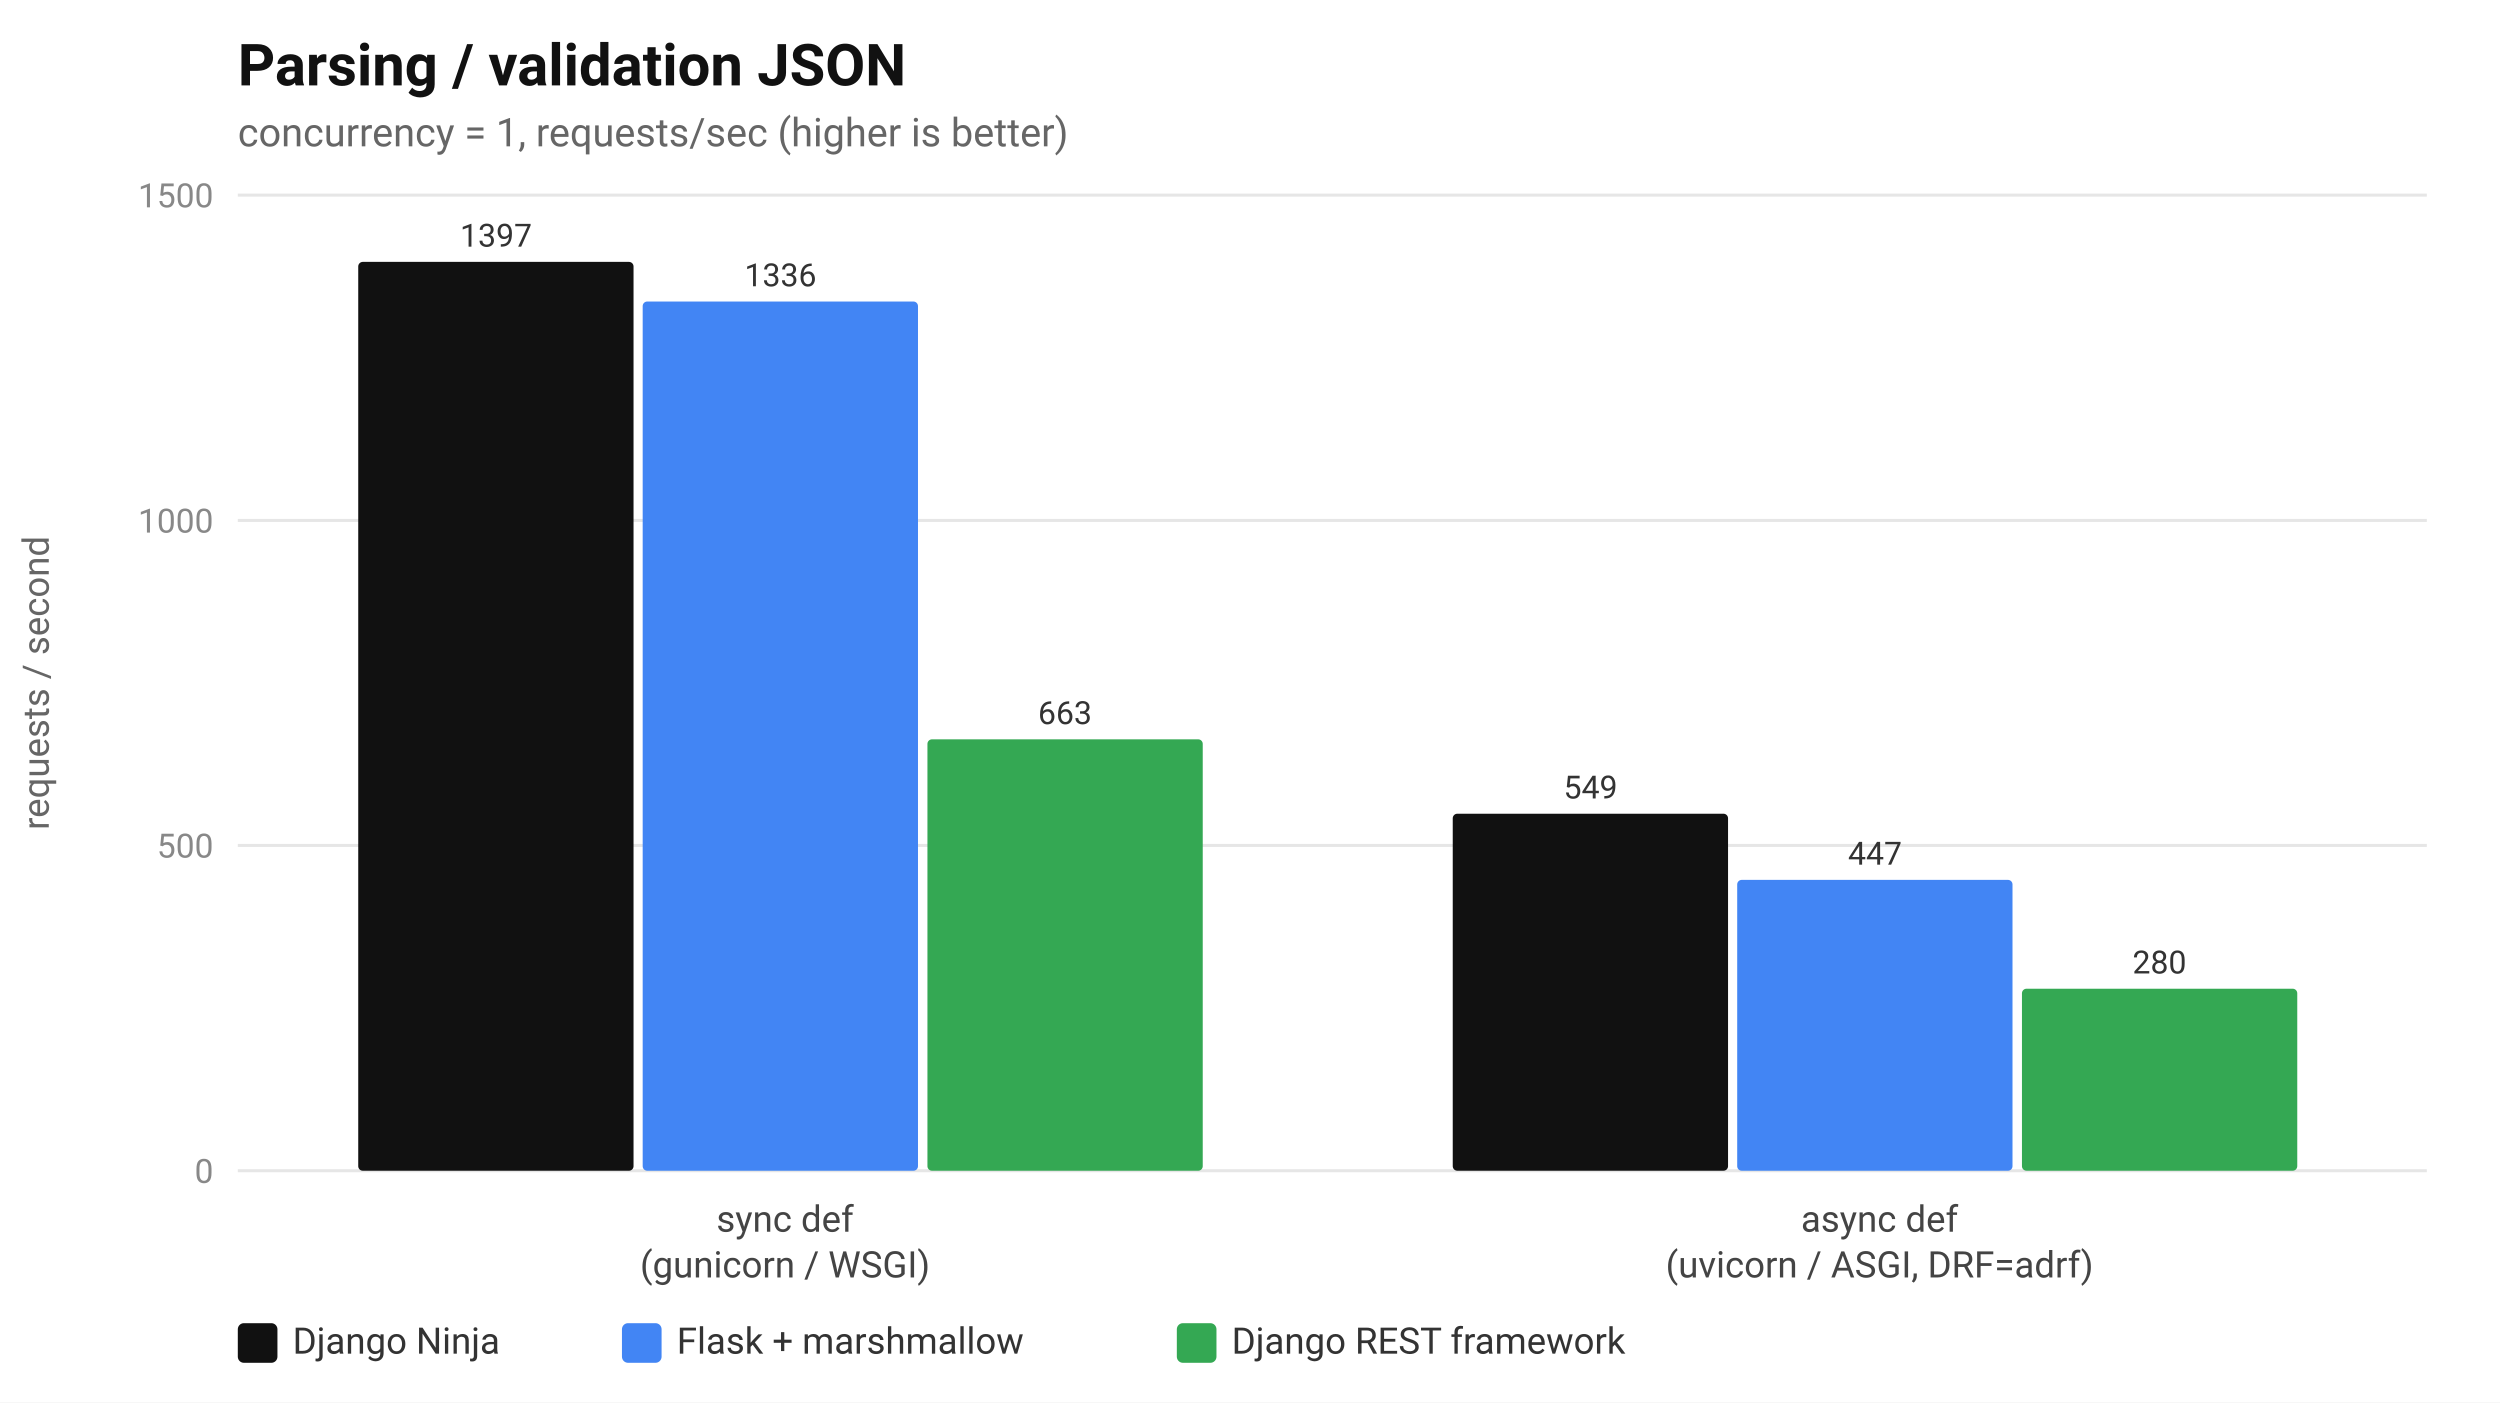
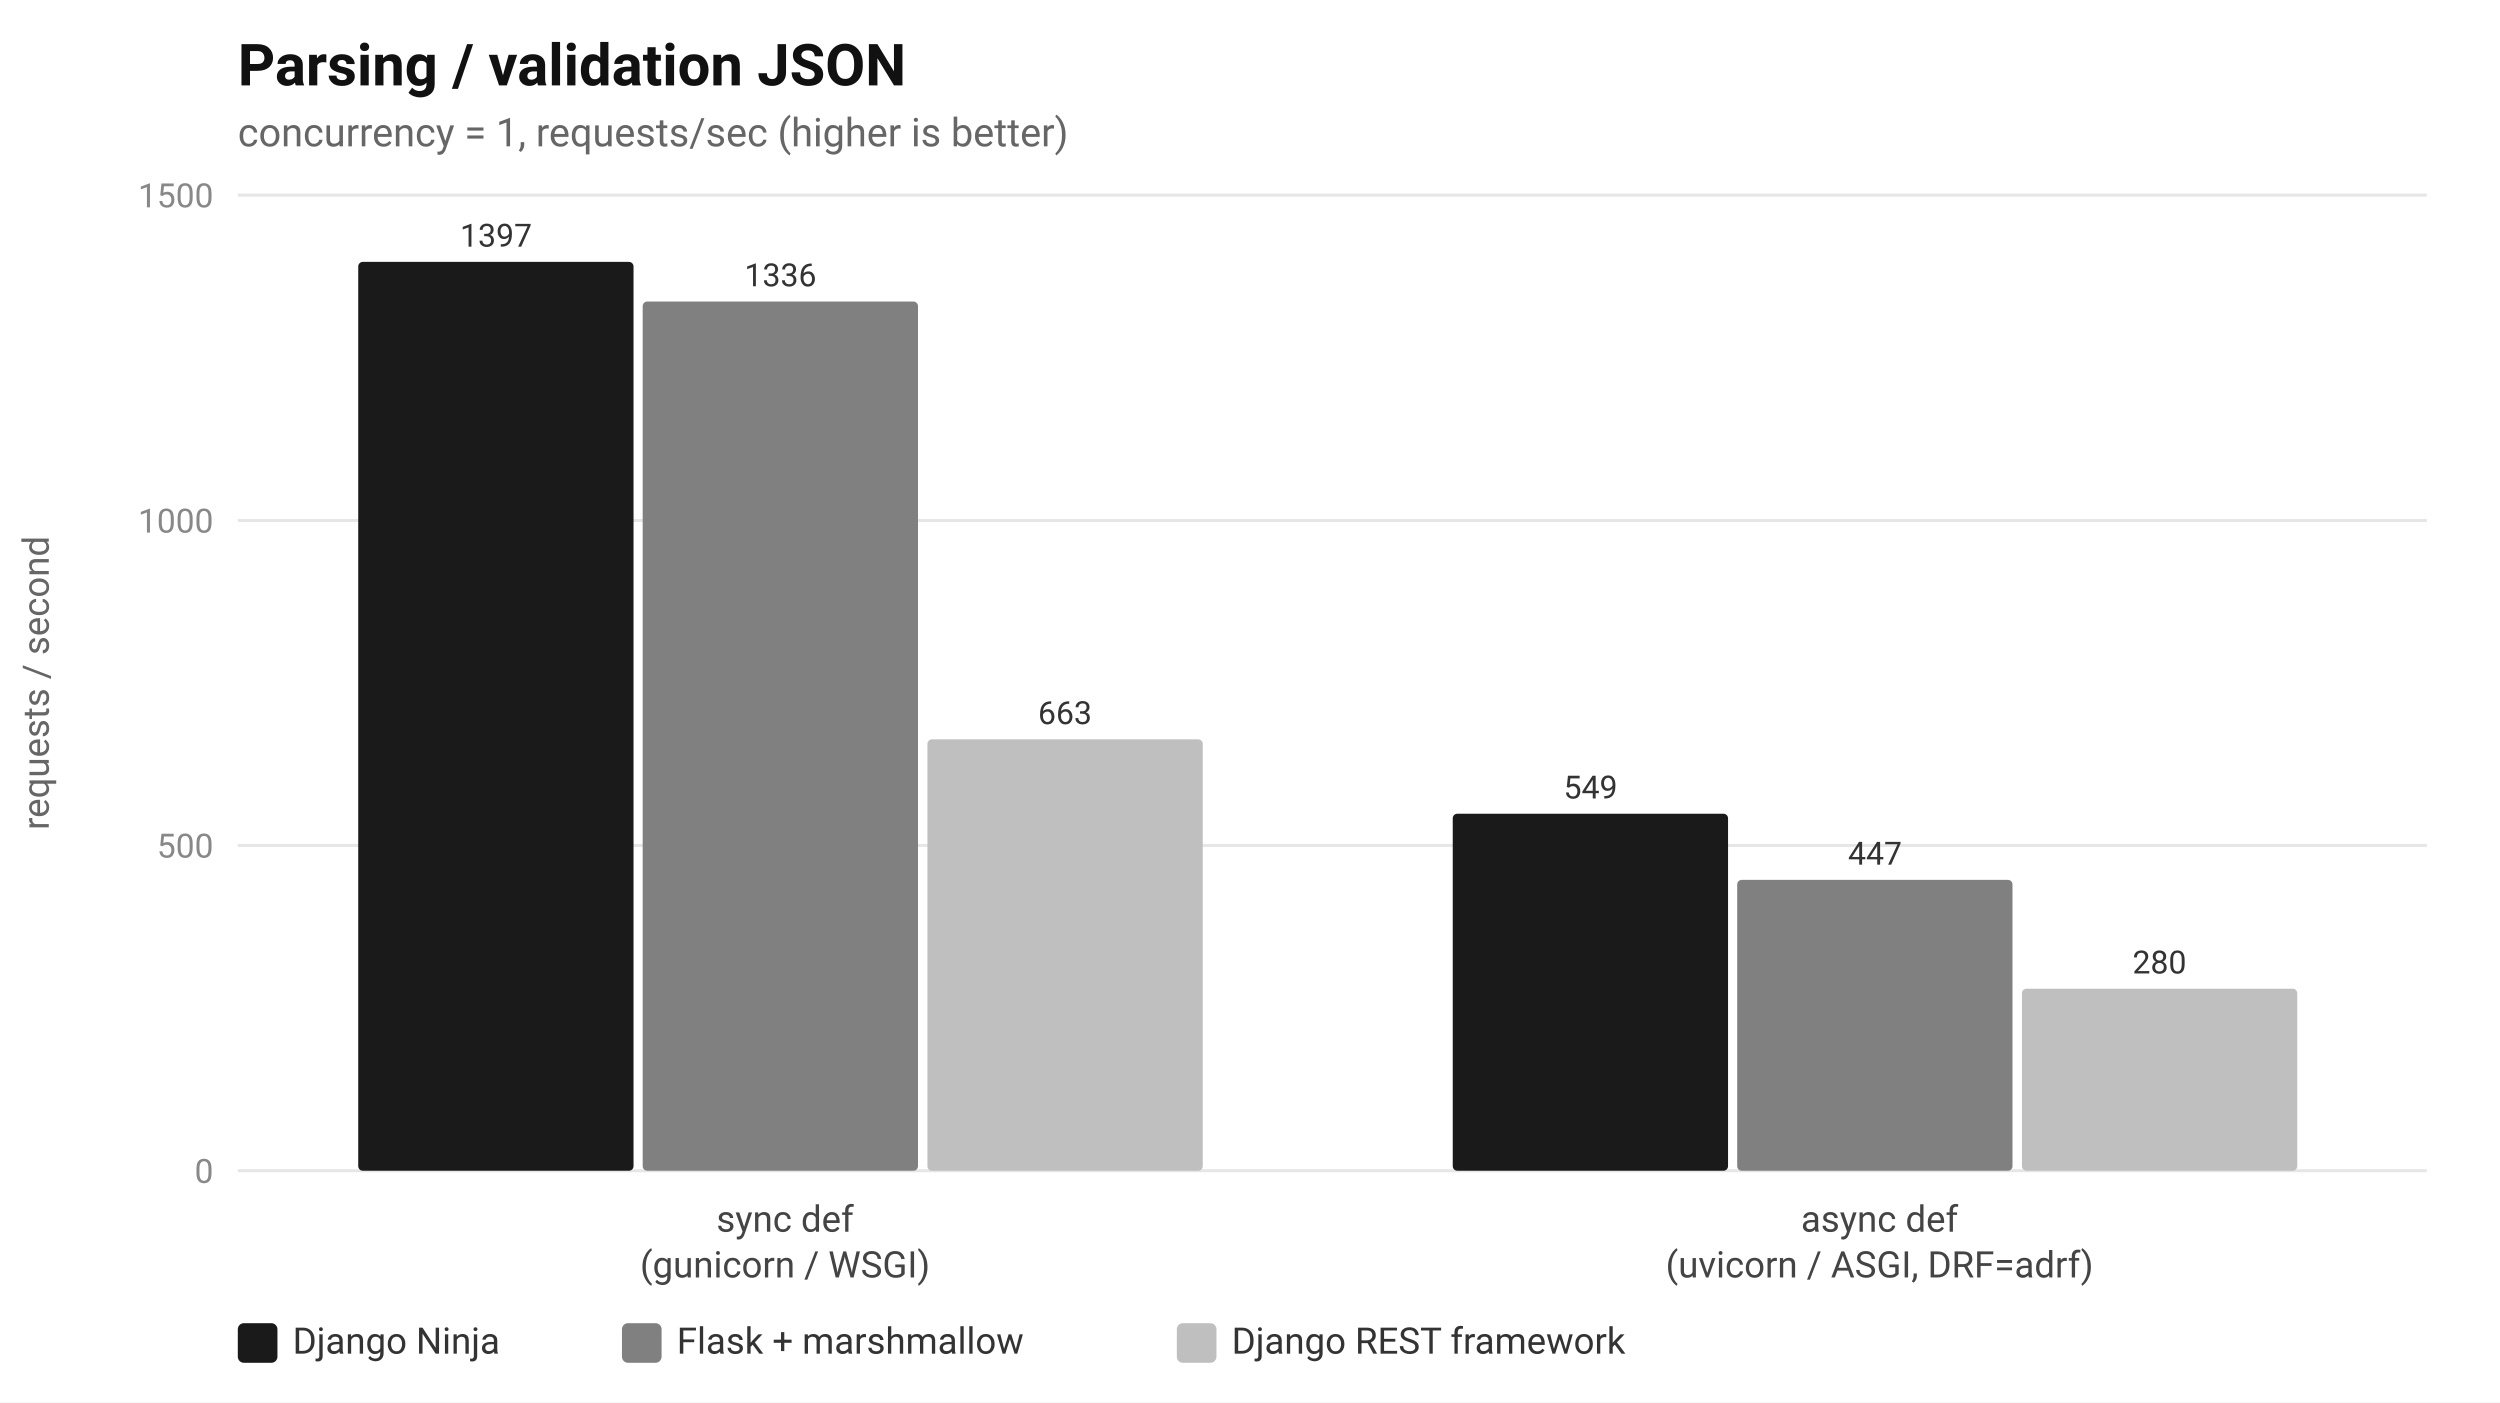
<svg xmlns="http://www.w3.org/2000/svg" width="820" height="460" viewBox="0 0 820 460" font-family="-apple-system,Segoe UI,Roboto,sans-serif">
-   <rect width="820" height="460" fill="white" />
-   <text x="78" y="28" font-size="19" font-weight="700" fill="#111">Parsing / validation JSON</text>
-   <text x="78" y="48" font-size="13" fill="#666">concurrency = 1, requests/sec (higher is better)</text>
+   <rect width="820" height="460" fill="#ffffff" />
+   <text x="78" y="28" font-size="19" font-weight="700" fill="#111111">Parsing / validation JSON</text>
+   <text x="78" y="48" font-size="13" fill="#666666">concurrency = 1, requests/sec (higher is better)</text>
  <line x1="78" y1="384.0" x2="796" y2="384.0" stroke="#e6e6e6" />
-   <text x="70" y="388.0" font-size="11" fill="#888" text-anchor="end">0</text>
+   <text x="70" y="388.0" font-size="11" fill="#888888" text-anchor="end">0</text>
  <line x1="78" y1="277.3" x2="796" y2="277.3" stroke="#e6e6e6" />
-   <text x="70" y="281.3" font-size="11" fill="#888" text-anchor="end">500</text>
+   <text x="70" y="281.3" font-size="11" fill="#888888" text-anchor="end">500</text>
  <line x1="78" y1="170.7" x2="796" y2="170.7" stroke="#e6e6e6" />
-   <text x="70" y="174.7" font-size="11" fill="#888" text-anchor="end">1000</text>
+   <text x="70" y="174.7" font-size="11" fill="#888888" text-anchor="end">1000</text>
  <line x1="78" y1="64.0" x2="796" y2="64.0" stroke="#e6e6e6" />
-   <text x="70" y="68.0" font-size="11" fill="#888" text-anchor="end">1500</text>
-   <text x="16" y="224" font-size="12" fill="#666" transform="rotate(-90 16 224)" text-anchor="middle">requests / second</text>
-   <rect x="117.5" y="85.9" width="90.3" height="298.1" fill="#111111" rx="1.5" />
-   <text x="162.7" y="80.9" font-size="10.5" fill="#333" text-anchor="middle">1397</text>
-   <rect x="210.8" y="98.9" width="90.3" height="285.1" fill="#4285F4" rx="1.5" />
-   <text x="256.0" y="93.9" font-size="10.5" fill="#333" text-anchor="middle">1336</text>
-   <rect x="304.2" y="242.5" width="90.3" height="141.5" fill="#34A853" rx="1.5" />
-   <text x="349.3" y="237.5" font-size="10.5" fill="#333" text-anchor="middle">663</text>
-   <text x="257.5" y="404.0" font-size="12" fill="#444" text-anchor="middle">sync  def</text>
-   <text x="257.5" y="419.0" font-size="12" fill="#444" text-anchor="middle">(gunicorn / WSGI)</text>
-   <rect x="476.5" y="266.9" width="90.3" height="117.1" fill="#111111" rx="1.5" />
-   <text x="521.7" y="261.9" font-size="10.5" fill="#333" text-anchor="middle">549</text>
-   <rect x="569.8" y="288.6" width="90.3" height="95.4" fill="#4285F4" rx="1.5" />
-   <text x="615.0" y="283.6" font-size="10.5" fill="#333" text-anchor="middle">447</text>
-   <rect x="663.2" y="324.3" width="90.3" height="59.7" fill="#34A853" rx="1.5" />
-   <text x="708.3" y="319.3" font-size="10.5" fill="#333" text-anchor="middle">280</text>
-   <text x="616.5" y="404.0" font-size="12" fill="#444" text-anchor="middle">async  def</text>
-   <text x="616.5" y="419.0" font-size="12" fill="#444" text-anchor="middle">(uvicorn / ASGI, DRF=adrf)</text>
-   <rect x="78" y="434" width="13" height="13" fill="#111111" rx="2" />
-   <text x="96" y="444" font-size="12" fill="#333">Django Ninja</text>
-   <rect x="204" y="434" width="13" height="13" fill="#4285F4" rx="2" />
-   <text x="222" y="444" font-size="12" fill="#333">Flask + marshmallow</text>
-   <rect x="386" y="434" width="13" height="13" fill="#34A853" rx="2" />
-   <text x="404" y="444" font-size="12" fill="#333">Django REST framework</text>
+   <text x="70" y="68.0" font-size="11" fill="#888888" text-anchor="end">1500</text>
+   <text x="16" y="224" font-size="12" fill="#666666" transform="rotate(-90 16 224)" text-anchor="middle">requests / second</text>
+   <rect x="117.5" y="85.9" width="90.3" height="298.1" fill="#1a1a1a" rx="1.5" />
+   <text x="162.7" y="80.9" font-size="10.5" fill="#333333" text-anchor="middle">1397</text>
+   <rect x="210.8" y="98.9" width="90.3" height="285.1" fill="#808080" rx="1.5" />
+   <text x="256.0" y="93.9" font-size="10.5" fill="#333333" text-anchor="middle">1336</text>
+   <rect x="304.2" y="242.5" width="90.3" height="141.5" fill="#bfbfbf" rx="1.5" />
+   <text x="349.3" y="237.5" font-size="10.5" fill="#333333" text-anchor="middle">663</text>
+   <text x="257.5" y="404.0" font-size="12" fill="#444444" text-anchor="middle">sync  def</text>
+   <text x="257.5" y="419.0" font-size="12" fill="#444444" text-anchor="middle">(gunicorn / WSGI)</text>
+   <rect x="476.5" y="266.9" width="90.3" height="117.1" fill="#1a1a1a" rx="1.5" />
+   <text x="521.7" y="261.9" font-size="10.5" fill="#333333" text-anchor="middle">549</text>
+   <rect x="569.8" y="288.6" width="90.3" height="95.4" fill="#808080" rx="1.5" />
+   <text x="615.0" y="283.6" font-size="10.5" fill="#333333" text-anchor="middle">447</text>
+   <rect x="663.2" y="324.3" width="90.3" height="59.7" fill="#bfbfbf" rx="1.5" />
+   <text x="708.3" y="319.3" font-size="10.5" fill="#333333" text-anchor="middle">280</text>
+   <text x="616.5" y="404.0" font-size="12" fill="#444444" text-anchor="middle">async  def</text>
+   <text x="616.5" y="419.0" font-size="12" fill="#444444" text-anchor="middle">(uvicorn / ASGI, DRF=adrf)</text>
+   <rect x="78" y="434" width="13" height="13" fill="#1a1a1a" rx="2" />
+   <text x="96" y="444" font-size="12" fill="#333333">Django Ninja</text>
+   <rect x="204" y="434" width="13" height="13" fill="#808080" rx="2" />
+   <text x="222" y="444" font-size="12" fill="#333333">Flask + marshmallow</text>
+   <rect x="386" y="434" width="13" height="13" fill="#bfbfbf" rx="2" />
+   <text x="404" y="444" font-size="12" fill="#333333">Django REST framework</text>
</svg>
